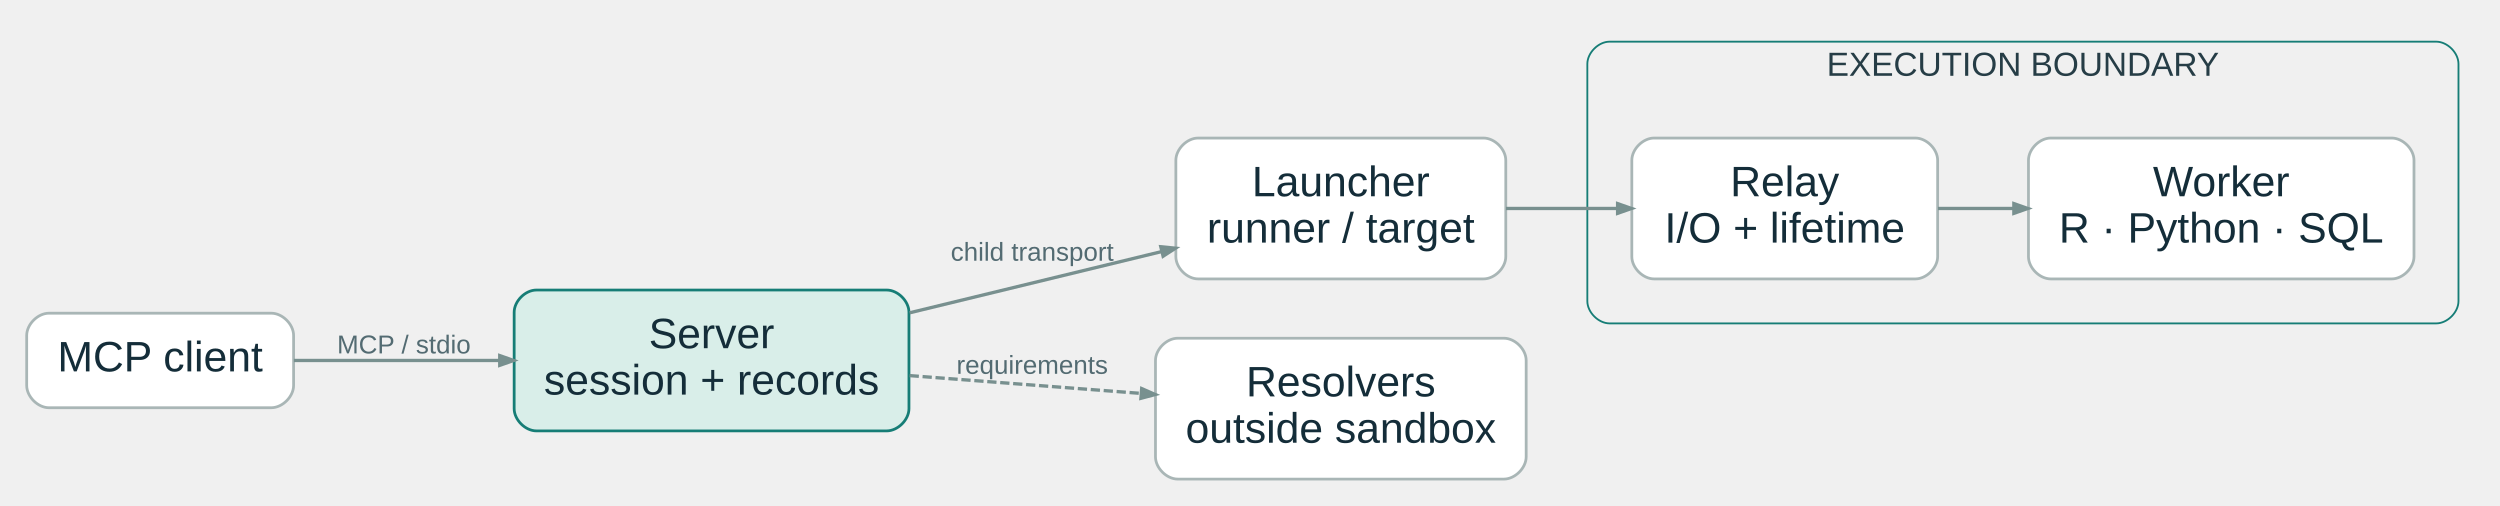
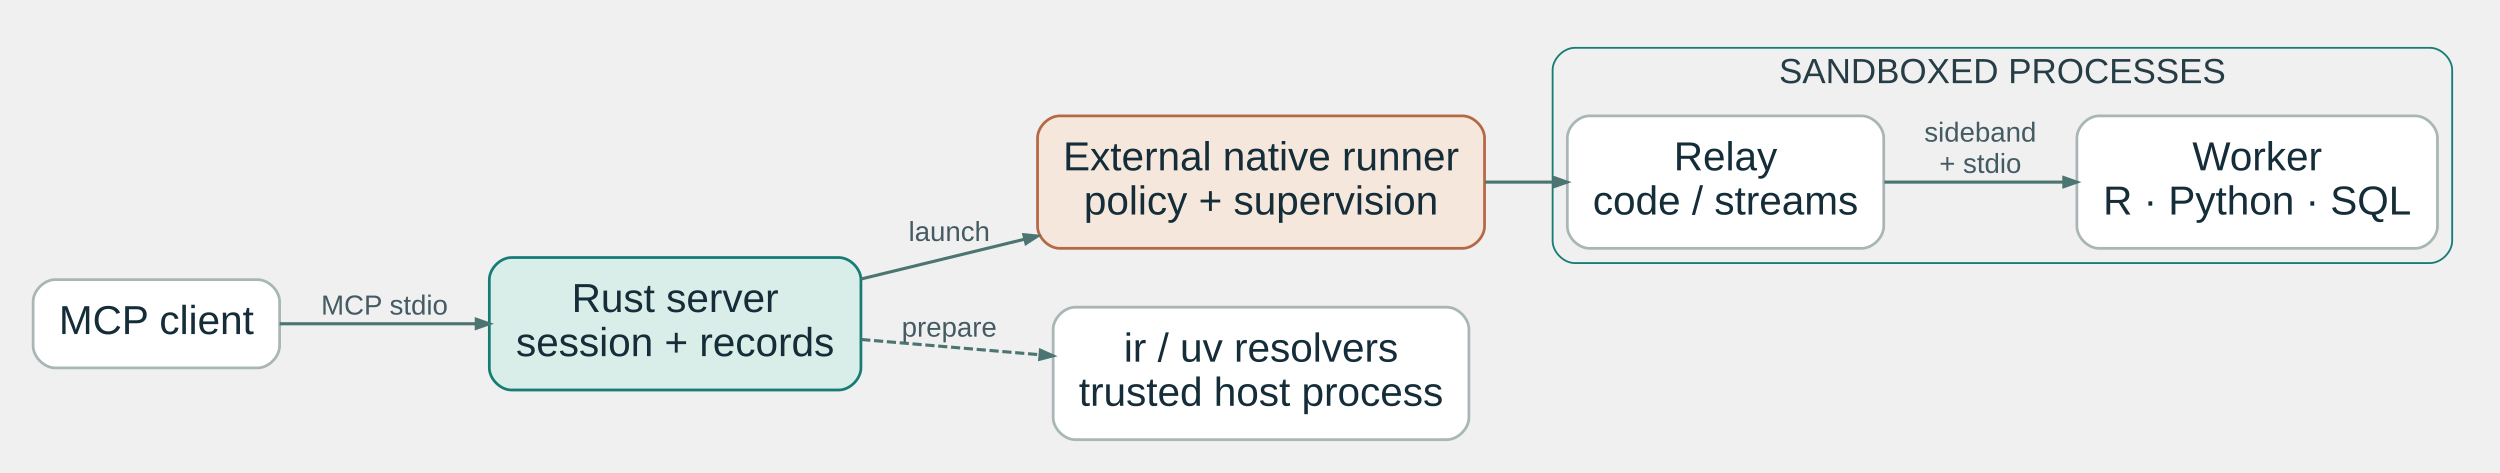
- <svg xmlns="http://www.w3.org/2000/svg" width="1349pt" height="273pt" viewBox="0.00 0.00 1348.80 272.80">
-   <g id="graph0" class="graph" transform="scale(1 1) rotate(0) translate(14.4 258.4)">
+ <svg xmlns="http://www.w3.org/2000/svg" role="img" aria-label="MCP client to Rust server, external native sandbox runner, relay, and worker; dependency preparation remains outside the worker boundary." width="1359pt" height="257pt" viewBox="0.00 0.00 1359.00 257.00">
+   <g id="graph0" class="graph" transform="scale(1 1) rotate(0) translate(18 239)">
    <g id="clust1" class="cluster">
-       <path fill="transparent" stroke="#167d76" d="M854,-84C854,-84 1300,-84 1300,-84 1306,-84 1312,-90 1312,-96 1312,-96 1312,-224 1312,-224 1312,-230 1306,-236 1300,-236 1300,-236 854,-236 854,-236 848,-236 842,-230 842,-224 842,-224 842,-96 842,-96 842,-90 848,-84 854,-84" />
-       <text text-anchor="middle" x="1077" y="-217.6" font-family="Arial" font-size="18.00" fill="#263d46">EXECUTION BOUNDARY</text>
+       <path fill="transparent" stroke="#167d76" d="M838,-96C838,-96 1303,-96 1303,-96 1309,-96 1315,-102 1315,-108 1315,-108 1315,-201 1315,-201 1315,-207 1309,-213 1303,-213 1303,-213 838,-213 838,-213 832,-213 826,-207 826,-201 826,-201 826,-108 826,-108 826,-102 832,-96 838,-96" />
+       <text text-anchor="middle" x="1070.5" y="-193.8" font-family="Arial" font-size="19.00" fill="#263d46">SANDBOXED PROCESSES</text>
    </g>
    <g id="node1" class="node">
-       <path fill="#ffffff" stroke="#a9b6b6" stroke-width="1.5" d="M132,-89.5C132,-89.5 12,-89.5 12,-89.5 6,-89.5 0,-83.5 0,-77.5 0,-77.5 0,-50.5 0,-50.5 0,-44.5 6,-38.5 12,-38.5 12,-38.5 132,-38.5 132,-38.5 138,-38.5 144,-44.5 144,-50.5 144,-50.5 144,-77.5 144,-77.5 144,-83.5 138,-89.5 132,-89.5" />
-       <text text-anchor="middle" x="72" y="-58.1" font-family="Arial" font-size="23.00" fill="#142d39">MCP client</text>
+       <path fill="#ffffff" stroke="#a9b6b6" stroke-width="1.5" d="M122,-87C122,-87 12,-87 12,-87 6,-87 0,-81 0,-75 0,-75 0,-51 0,-51 0,-45 6,-39 12,-39 12,-39 122,-39 122,-39 128,-39 134,-45 134,-51 134,-51 134,-75 134,-75 134,-81 128,-87 122,-87" />
+       <text text-anchor="middle" x="67" y="-57.4" font-family="Arial" font-size="22.00" fill="#142d39">MCP client</text>
    </g>
    <g id="node2" class="node">
-       <path fill="#d9eee9" stroke="#167d76" stroke-width="1.5" d="M464,-102C464,-102 275,-102 275,-102 269,-102 263,-96 263,-90 263,-90 263,-38 263,-38 263,-32 269,-26 275,-26 275,-26 464,-26 464,-26 470,-26 476,-32 476,-38 476,-38 476,-90 476,-90 476,-96 470,-102 464,-102" />
-       <text text-anchor="middle" x="369.5" y="-70.6" font-family="Arial" font-size="23.00" fill="#142d39">Server</text>
-       <text text-anchor="middle" x="369.5" y="-45.6" font-family="Arial" font-size="23.00" fill="#142d39">session + records</text>
+       <path fill="#d9eee9" stroke="#167d76" stroke-width="1.5" d="M438,-99C438,-99 260,-99 260,-99 254,-99 248,-93 248,-87 248,-87 248,-39 248,-39 248,-33 254,-27 260,-27 260,-27 438,-27 438,-27 444,-27 450,-33 450,-39 450,-39 450,-87 450,-87 450,-93 444,-99 438,-99" />
+       <text text-anchor="middle" x="349" y="-69.4" font-family="Arial" font-size="22.00" fill="#142d39">Rust server</text>
+       <text text-anchor="middle" x="349" y="-45.4" font-family="Arial" font-size="22.00" fill="#142d39">session + records</text>
    </g>
    <g id="edge2" class="edge">
-       <path fill="none" stroke="#78908f" stroke-width="1.8" d="M144.16,-64C177.32,-64 217.6,-64 254.82,-64" />
-       <polygon fill="#78908f" stroke="#78908f" stroke-width="1.8" points="255.22,-66.63 262.72,-64 255.22,-61.38 255.22,-66.63" />
-       <text text-anchor="middle" x="203.5" y="-67.8" font-family="Arial" font-size="14.00" fill="#536b72">MCP / stdio</text>
+       <path fill="none" stroke="#4c7571" stroke-width="1.7" d="M134,-63C165.83,-63 204.82,-63 240.77,-63" />
+       <polygon fill="#4c7571" stroke="#4c7571" stroke-width="1.7" points="240.91,-65.45 247.91,-63 240.91,-60.55 240.91,-65.45" />
+       <text text-anchor="middle" x="191" y="-68" font-family="Arial" font-size="15.00" fill="#445b64">MCP stdio</text>
    </g>
    <g id="node3" class="node">
-       <path fill="#ffffff" stroke="#a9b6b6" stroke-width="1.5" d="M786,-184C786,-184 632,-184 632,-184 626,-184 620,-178 620,-172 620,-172 620,-120 620,-120 620,-114 626,-108 632,-108 632,-108 786,-108 786,-108 792,-108 798,-114 798,-120 798,-120 798,-172 798,-172 798,-178 792,-184 786,-184" />
-       <text text-anchor="middle" x="709" y="-152.6" font-family="Arial" font-size="23.00" fill="#142d39">Launcher</text>
-       <text text-anchor="middle" x="709" y="-127.6" font-family="Arial" font-size="23.00" fill="#142d39">runner / target</text>
+       <path fill="#f5e7dc" stroke="#b56844" stroke-width="1.5" d="M777,-176C777,-176 558,-176 558,-176 552,-176 546,-170 546,-164 546,-164 546,-116 546,-116 546,-110 552,-104 558,-104 558,-104 777,-104 777,-104 783,-104 789,-110 789,-116 789,-116 789,-164 789,-164 789,-170 783,-176 777,-176" />
+       <text text-anchor="middle" x="667.5" y="-146.4" font-family="Arial" font-size="22.00" fill="#142d39">External native runner</text>
+       <text text-anchor="middle" x="667.5" y="-122.4" font-family="Arial" font-size="22.00" fill="#142d39">policy + supervision</text>
    </g>
    <g id="edge3" class="edge">
-       <path fill="none" stroke="#78908f" stroke-width="1.8" d="M476.36,-89.72C519.86,-100.29 569.85,-112.44 612.24,-122.73" />
-       <polygon fill="#78908f" stroke="#78908f" stroke-width="1.8" points="611.88,-125.35 619.79,-124.57 613.12,-120.25 611.88,-125.35" />
-       <text text-anchor="middle" x="542.5" y="-117.8" font-family="Arial" font-size="14.00" fill="#536b72">child transport</text>
+       <path fill="none" stroke="#4c7571" stroke-width="1.7" d="M450.14,-87.36C478.31,-94.22 509.33,-101.76 538.87,-108.95" />
+       <polygon fill="#4c7571" stroke="#4c7571" stroke-width="1.7" points="538.56,-111.4 545.94,-110.67 539.72,-106.63 538.56,-111.4" />
+       <text text-anchor="middle" x="498" y="-108" font-family="Arial" font-size="15.00" fill="#445b64">launch</text>
    </g>
    <g id="node6" class="node">
-       <path fill="#ffffff" stroke="#a9b6b6" stroke-width="1.5" d="M797,-76C797,-76 621,-76 621,-76 615,-76 609,-70 609,-64 609,-64 609,-12 609,-12 609,-6 615,0 621,0 621,0 797,0 797,0 803,0 809,-6 809,-12 809,-12 809,-64 809,-64 809,-70 803,-76 797,-76" />
-       <text text-anchor="middle" x="709" y="-44.6" font-family="Arial" font-size="23.00" fill="#142d39">Resolvers</text>
-       <text text-anchor="middle" x="709" y="-19.6" font-family="Arial" font-size="23.00" fill="#142d39">outside sandbox</text>
+       <path fill="#ffffff" stroke="#a9b6b6" stroke-width="1.5" d="M768.5,-72C768.5,-72 566.5,-72 566.5,-72 560.5,-72 554.5,-66 554.5,-60 554.5,-60 554.5,-12 554.5,-12 554.5,-6 560.5,0 566.5,0 566.5,0 768.5,0 768.5,0 774.5,0 780.5,-6 780.5,-12 780.5,-12 780.5,-60 780.5,-60 780.5,-66 774.5,-72 768.5,-72" />
+       <text text-anchor="middle" x="667.5" y="-42.4" font-family="Arial" font-size="22.00" fill="#142d39">ir / uv resolvers</text>
+       <text text-anchor="middle" x="667.5" y="-18.4" font-family="Arial" font-size="22.00" fill="#142d39">trusted host process</text>
    </g>
    <g id="edge5" class="edge">
-       <path fill="none" stroke="#78908f" stroke-width="1.8" stroke-dasharray="5,2" d="M476.36,-55.84C516.05,-52.79 561.16,-49.31 600.95,-46.25" />
-       <polygon fill="#78908f" stroke="#78908f" stroke-width="1.8" points="601.56,-48.83 608.84,-45.64 601.16,-43.6 601.56,-48.83" />
-       <text text-anchor="middle" x="542.5" y="-56.8" font-family="Arial" font-size="14.00" fill="#536b72">requirements</text>
+       <path fill="none" stroke="#4c7571" stroke-width="1.7" stroke-dasharray="5,2" d="M450.14,-54.46C480.95,-51.83 515.18,-48.91 547.15,-46.18" />
+       <polygon fill="#4c7571" stroke="#4c7571" stroke-width="1.7" points="547.59,-48.6 554.36,-45.57 547.17,-43.72 547.59,-48.6" />
+       <text text-anchor="middle" x="498" y="-56" font-family="Arial" font-size="15.00" fill="#445b64">prepare</text>
    </g>
    <g id="node4" class="node">
-       <path fill="#ffffff" stroke="#a9b6b6" stroke-width="1.5" d="M1019,-184C1019,-184 878,-184 878,-184 872,-184 866,-178 866,-172 866,-172 866,-120 866,-120 866,-114 872,-108 878,-108 878,-108 1019,-108 1019,-108 1025,-108 1031,-114 1031,-120 1031,-120 1031,-172 1031,-172 1031,-178 1025,-184 1019,-184" />
-       <text text-anchor="middle" x="948.5" y="-152.6" font-family="Arial" font-size="23.00" fill="#142d39">Relay</text>
-       <text text-anchor="middle" x="948.5" y="-127.6" font-family="Arial" font-size="23.00" fill="#142d39">I/O + lifetime</text>
+       <path fill="#ffffff" stroke="#a9b6b6" stroke-width="1.5" d="M994,-176C994,-176 846,-176 846,-176 840,-176 834,-170 834,-164 834,-164 834,-116 834,-116 834,-110 840,-104 846,-104 846,-104 994,-104 994,-104 1000,-104 1006,-110 1006,-116 1006,-116 1006,-164 1006,-164 1006,-170 1000,-176 994,-176" />
+       <text text-anchor="middle" x="920" y="-146.4" font-family="Arial" font-size="22.00" fill="#142d39">Relay</text>
+       <text text-anchor="middle" x="920" y="-122.4" font-family="Arial" font-size="22.00" fill="#142d39">code / streams</text>
    </g>
    <g id="edge4" class="edge">
-       <path fill="none" stroke="#78908f" stroke-width="1.8" d="M798.1,-146C817.68,-146 838.45,-146 858.08,-146" />
-       <polygon fill="#78908f" stroke="#78908f" stroke-width="1.8" points="858.33,-148.63 865.83,-146 858.33,-143.38 858.33,-148.63" />
+       <path fill="none" stroke="#4c7571" stroke-width="1.7" d="M789.35,-140C801.9,-140 814.51,-140 826.67,-140" />
+       <polygon fill="#4c7571" stroke="#4c7571" stroke-width="1.7" points="826.78,-142.45 833.78,-140 826.78,-137.55 826.78,-142.45" />
    </g>
    <g id="node5" class="node">
-       <path fill="#ffffff" stroke="#a9b6b6" stroke-width="1.5" d="M1276,-184C1276,-184 1092,-184 1092,-184 1086,-184 1080,-178 1080,-172 1080,-172 1080,-120 1080,-120 1080,-114 1086,-108 1092,-108 1092,-108 1276,-108 1276,-108 1282,-108 1288,-114 1288,-120 1288,-120 1288,-172 1288,-172 1288,-178 1282,-184 1276,-184" />
-       <text text-anchor="middle" x="1184" y="-152.6" font-family="Arial" font-size="23.00" fill="#142d39">Worker</text>
-       <text text-anchor="middle" x="1184" y="-127.6" font-family="Arial" font-size="23.00" fill="#142d39">R · Python · SQL</text>
+       <path fill="#ffffff" stroke="#a9b6b6" stroke-width="1.5" d="M1295,-176C1295,-176 1123,-176 1123,-176 1117,-176 1111,-170 1111,-164 1111,-164 1111,-116 1111,-116 1111,-110 1117,-104 1123,-104 1123,-104 1295,-104 1295,-104 1301,-104 1307,-110 1307,-116 1307,-116 1307,-164 1307,-164 1307,-170 1301,-176 1295,-176" />
+       <text text-anchor="middle" x="1209" y="-146.4" font-family="Arial" font-size="22.00" fill="#142d39">Worker</text>
+       <text text-anchor="middle" x="1209" y="-122.4" font-family="Arial" font-size="22.00" fill="#142d39">R · Python · SQL</text>
    </g>
    <g id="edge1" class="edge">
-       <path fill="none" stroke="#78908f" stroke-width="1.8" d="M1031.17,-146C1044.37,-146 1058.24,-146 1071.99,-146" />
-       <polygon fill="#78908f" stroke="#78908f" stroke-width="1.8" points="1072.12,-148.63 1079.62,-146 1072.12,-143.38 1072.12,-148.63" />
+       <path fill="none" stroke="#4c7571" stroke-width="1.7" d="M1006.33,-140C1036.9,-140 1071.71,-140 1103.7,-140" />
+       <polygon fill="#4c7571" stroke="#4c7571" stroke-width="1.7" points="1103.91,-142.45 1110.91,-140 1103.91,-137.55 1103.91,-142.45" />
+       <text text-anchor="middle" x="1058.5" y="-162" font-family="Arial" font-size="15.00" fill="#445b64">sideband</text>
+       <text text-anchor="middle" x="1058.5" y="-145" font-family="Arial" font-size="15.00" fill="#445b64">+ stdio</text>
    </g>
  </g>
</svg>
